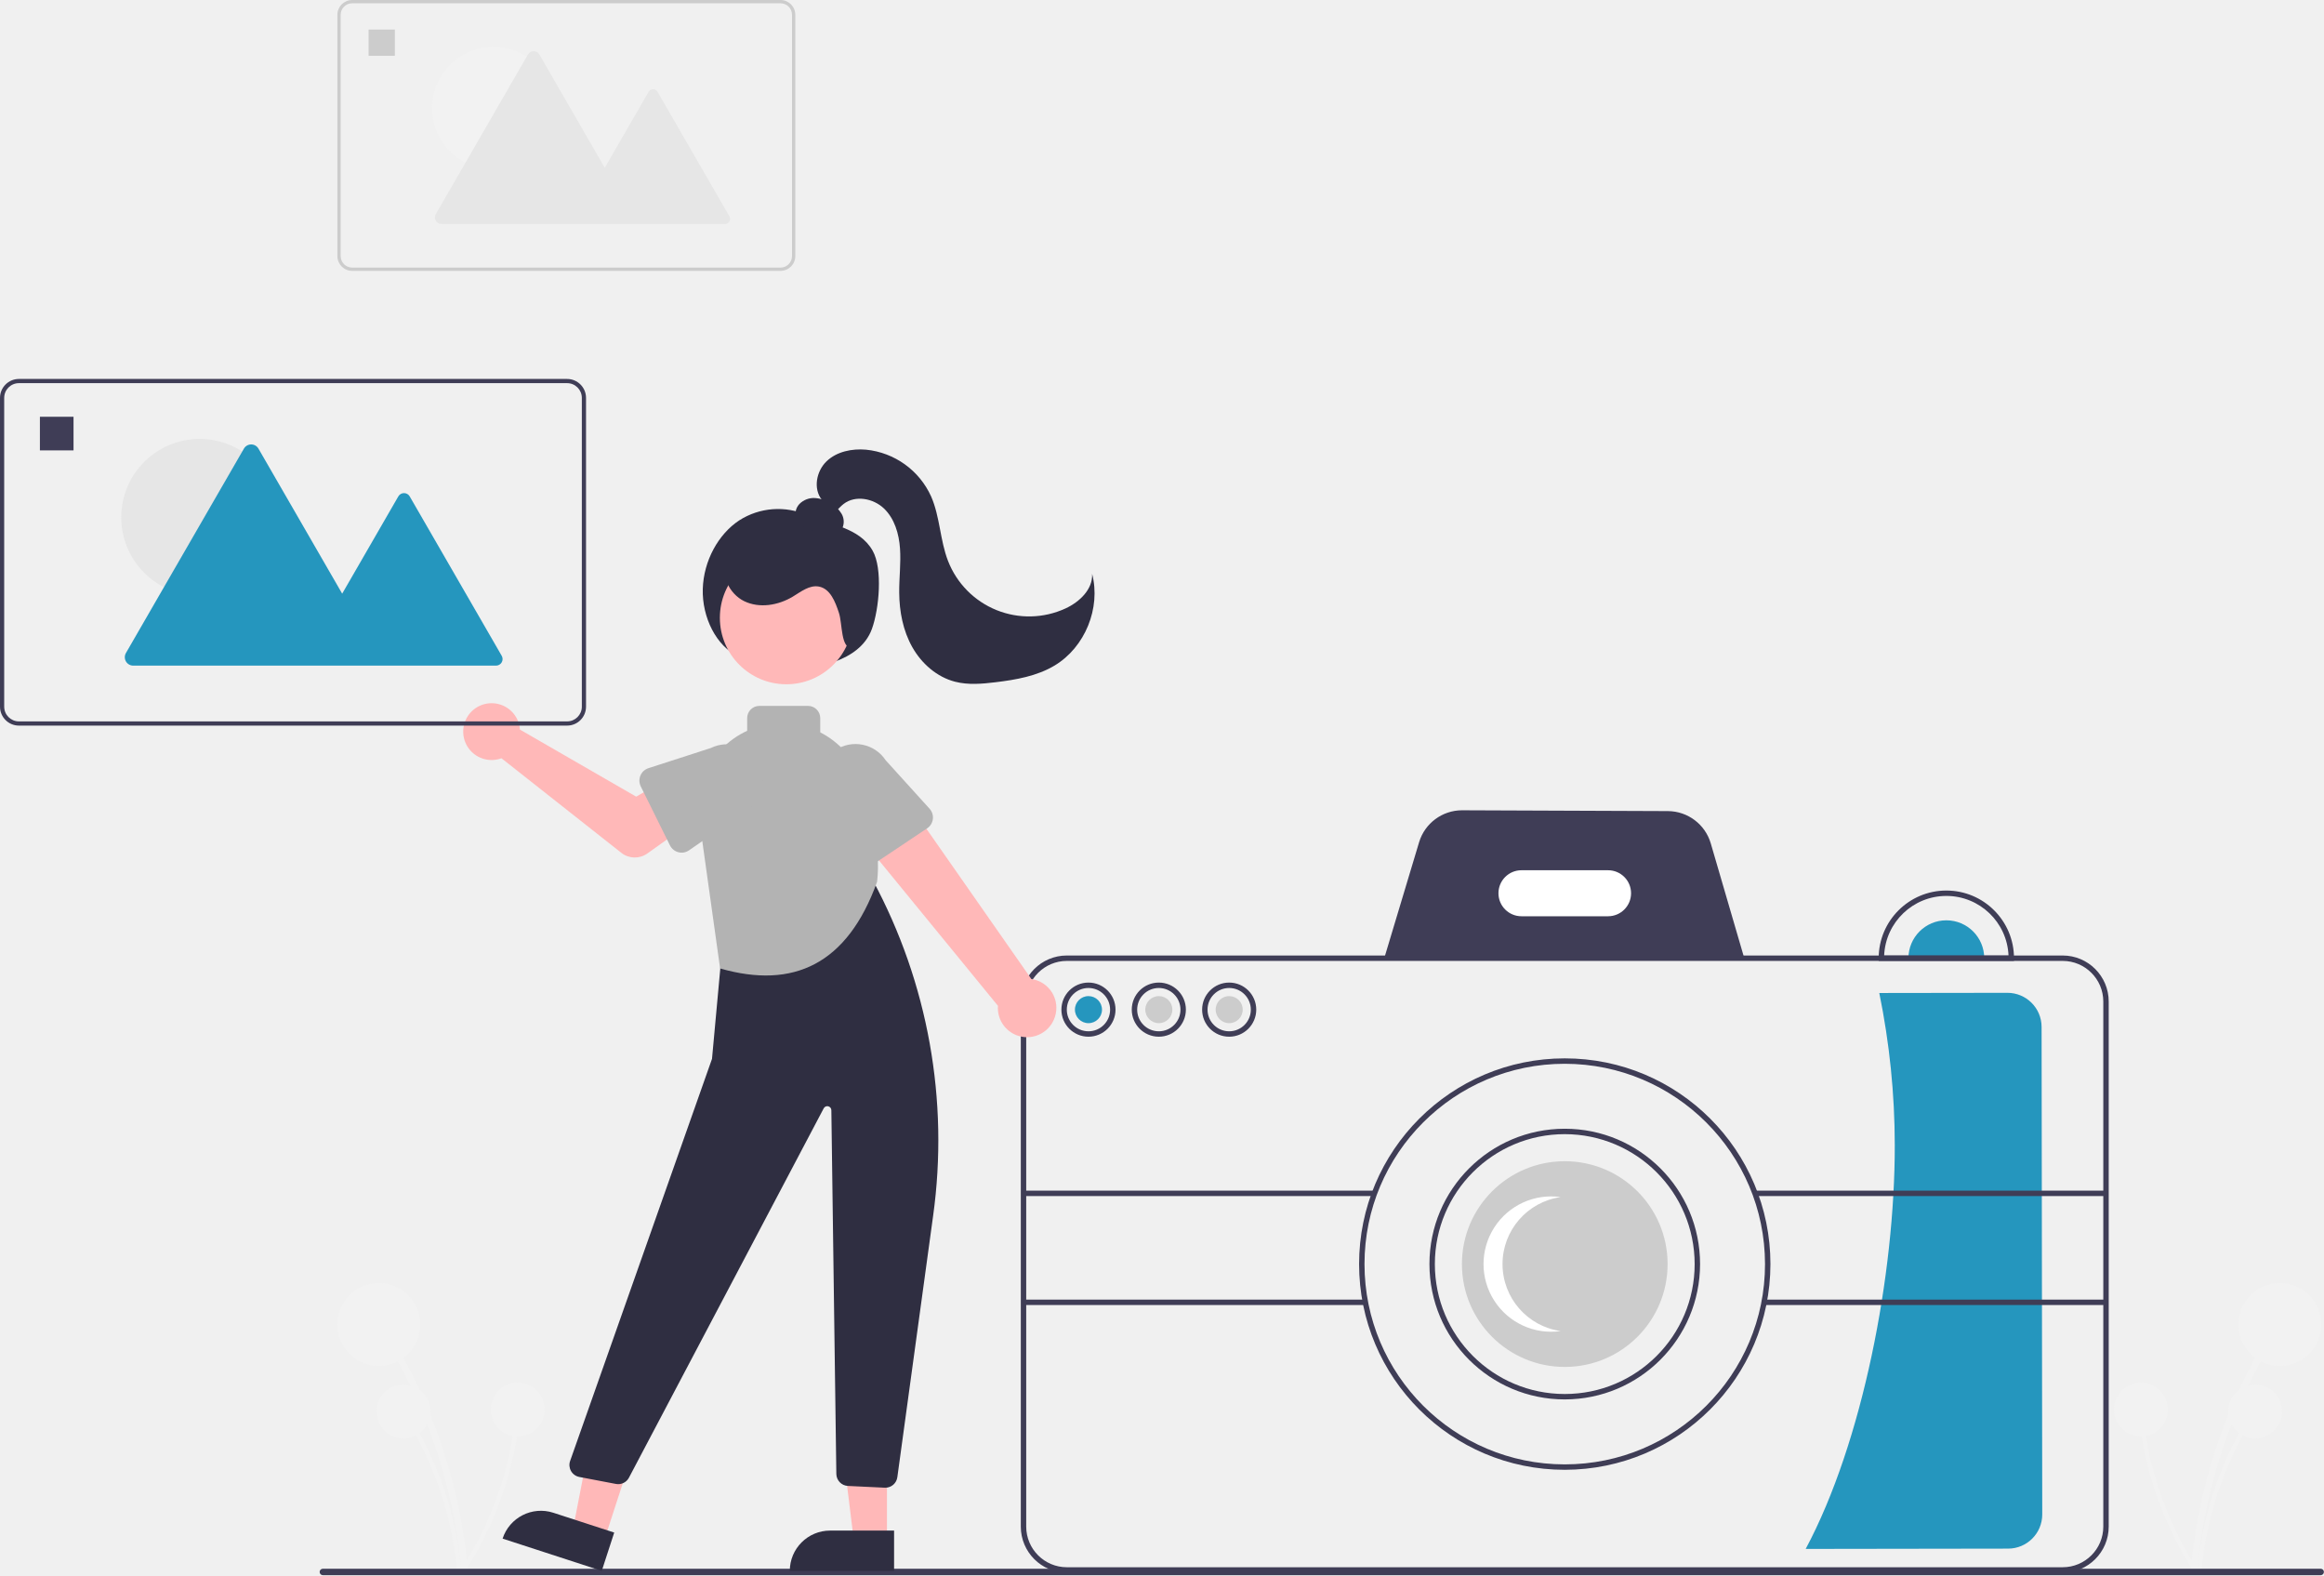
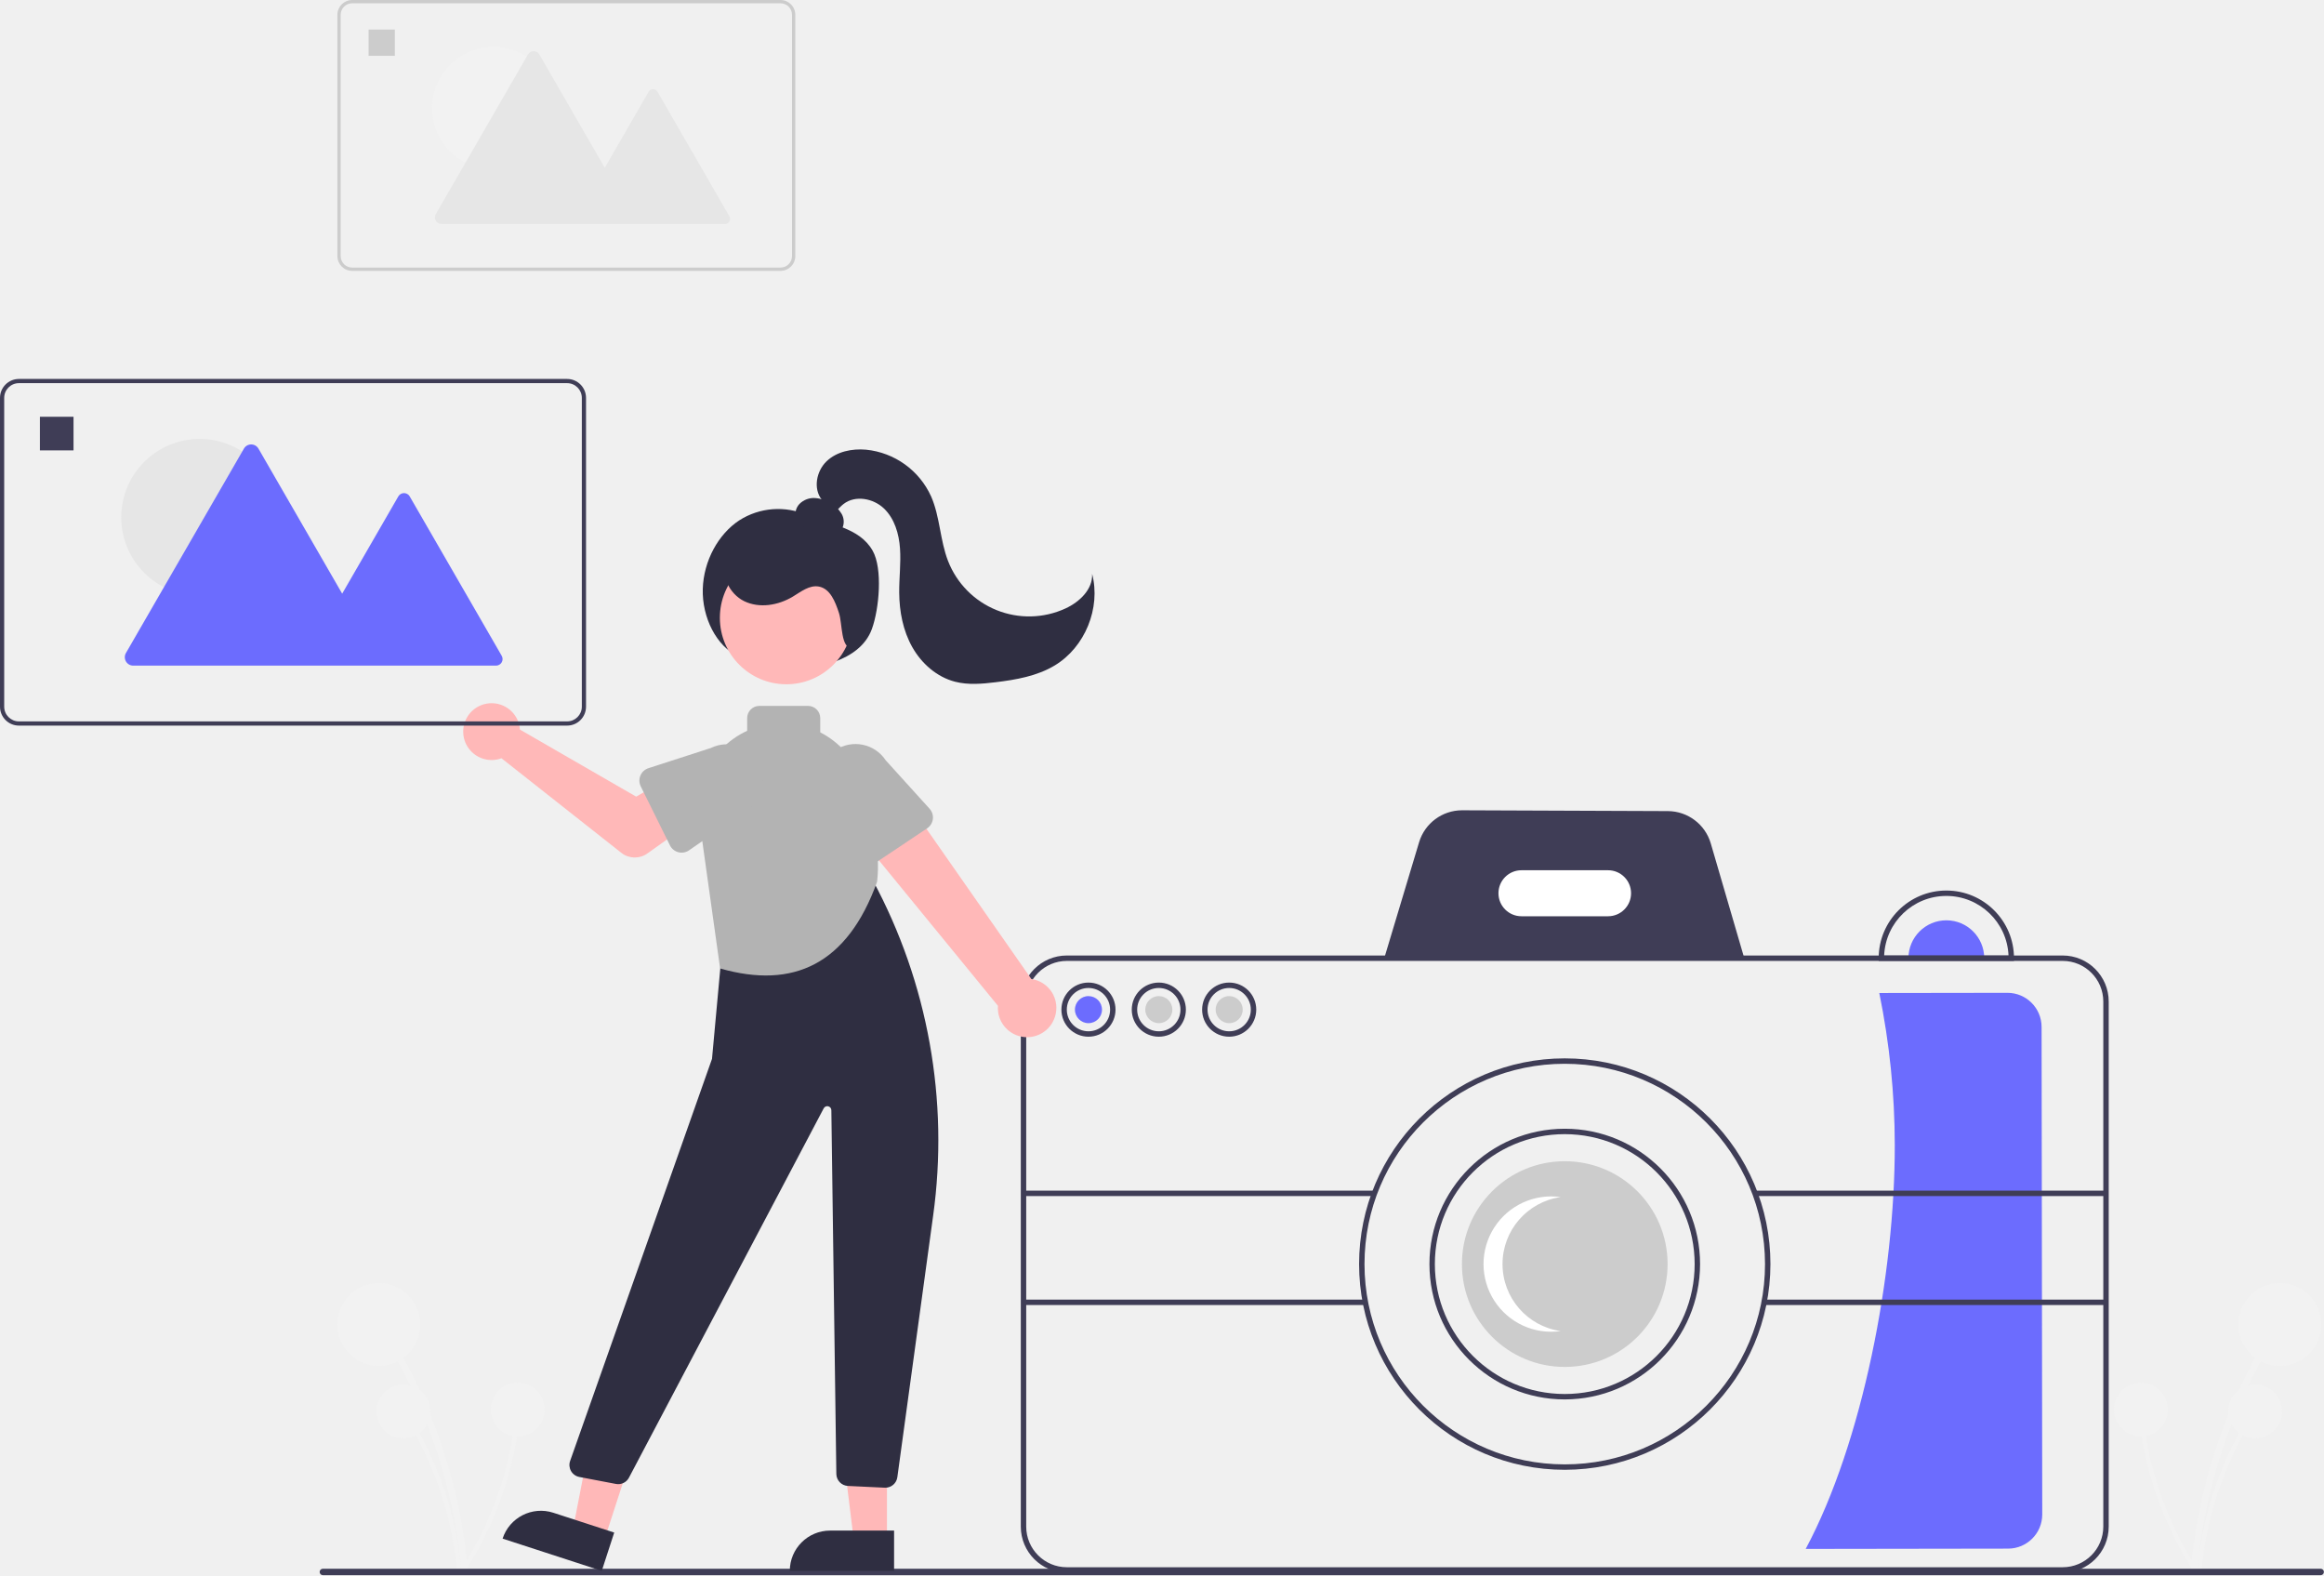
<svg xmlns="http://www.w3.org/2000/svg" data-name="Layer 1" width="858.756" height="581.934" viewBox="0 0 858.756 581.934">
  <path d="M982.603,738.675a198.585,198.585,0,0,1,16.436-62.675q3.709-8.286,8.165-16.208a1.21,1.21,0,0,0-2.089-1.221,201.33,201.33,0,0,0-22.403,61.805q-1.682,9.086-2.528,18.299c-.143,1.549,2.276,1.54,2.419,0Z" transform="translate(-170.622 -159.0328)" fill="#f2f2f2" />
  <circle cx="842.441" cy="489.319" r="15.319" fill="#f2f2f2" />
  <path d="M984.17,739.082a128.832,128.832,0,0,1,10.662-40.66q2.406-5.376,5.297-10.515a.785.785,0,0,0-1.355-.792,130.613,130.613,0,0,0-14.534,40.096q-1.091,5.894-1.64,11.872c-.093,1.005,1.477.999,1.569,0Z" transform="translate(-170.622 -159.0328)" fill="#f2f2f2" />
  <circle cx="833.309" cy="521.452" r="9.938" fill="#f2f2f2" />
  <path d="M982.19,738.144a128.832,128.832,0,0,1-16.601-38.618q-1.409-5.719-2.29-11.549a.785.785,0,0,0-1.555.209,130.612,130.612,0,0,0,13.202,40.554q2.765,5.319,6.008,10.369c.545.85,1.779-.121,1.237-.965Z" transform="translate(-170.622 -159.0328)" fill="#f2f2f2" />
  <circle cx="791.108" cy="520.755" r="9.938" fill="#f2f2f2" />
  <path d="M341.049,738.675a198.585,198.585,0,0,0-16.436-62.675q-3.709-8.286-8.165-16.208a1.21,1.21,0,0,1,2.089-1.221,201.33,201.33,0,0,1,22.403,61.805q1.682,9.086,2.528,18.299c.143,1.549-2.276,1.54-2.419,0Z" transform="translate(-170.622 -159.0328)" fill="#f2f2f2" />
  <circle cx="139.968" cy="489.319" r="15.319" fill="#f2f2f2" />
  <path d="M339.482,739.082a128.832,128.832,0,0,0-10.662-40.66q-2.406-5.376-5.297-10.515a.785.785,0,0,1,1.355-.792,130.612,130.612,0,0,1,14.534,40.096q1.091,5.894,1.64,11.872c.093,1.005-1.477.999-1.569,0Z" transform="translate(-170.622 -159.0328)" fill="#f2f2f2" />
  <circle cx="149.1" cy="521.452" r="9.938" fill="#f2f2f2" />
  <path d="M341.463,738.144A128.831,128.831,0,0,0,358.064,699.526q1.409-5.719,2.291-11.549a.785.785,0,0,1,1.555.209,130.612,130.612,0,0,1-13.202,40.554Q345.944,734.058,342.7,739.109c-.545.85-1.779-.121-1.237-.965Z" transform="translate(-170.622 -159.0328)" fill="#f2f2f2" />
  <circle cx="191.3" cy="520.755" r="9.938" fill="#f2f2f2" />
-   <path d="M925.025,538.412l.239,180.114a12.626,12.626,0,0,1-12.593,12.63l-74.817.11c21.062-39.4,32.987-101.415,32.917-149.218a281.271,281.271,0,0,0-5.721-56.161l47.345-.069A12.626,12.626,0,0,1,925.025,538.412Z" transform="translate(-170.622 -159.0328)" fill="#2596be" />
+   <path d="M925.025,538.412l.239,180.114a12.626,12.626,0,0,1-12.593,12.63l-74.817.11c21.062-39.4,32.987-101.415,32.917-149.218a281.271,281.271,0,0,0-5.721-56.161l47.345-.069A12.626,12.626,0,0,1,925.025,538.412Z" transform="translate(-170.622 -159.0328)" fill="#6c6cfe" />
  <path d="M1028.187,740.967h-738.294a1.191,1.191,0,0,1,0-2.381h738.294a1.191,1.191,0,0,1,0,2.381Z" transform="translate(-170.622 -159.0328)" fill="#3f3d56" />
  <path d="M815.388,513.794l-133.338-.523,12.966-43.137a16.599,16.599,0,0,1,15.804-11.75h.063l76.106.299a16.597,16.597,0,0,1,15.774,11.875Z" transform="translate(-170.622 -159.0328)" fill="#3f3d56" />
-   <path d="M889.826,499.033a14,14,0,0,0-14,14h28A14,14,0,0,0,889.826,499.033Z" transform="translate(-170.622 -159.0328)" fill="#2596be" />
+   <path d="M889.826,499.033a14,14,0,0,0-14,14h28A14,14,0,0,0,889.826,499.033Z" transform="translate(-170.622 -159.0328)" fill="#6c6cfe" />
  <path d="M932.826,740.033h-368a17.019,17.019,0,0,1-17-17v-194a17.019,17.019,0,0,1,17-17h368a17.019,17.019,0,0,1,17,17v194A17.019,17.019,0,0,1,932.826,740.033Zm-368-226a15.017,15.017,0,0,0-15,15v194a15.017,15.017,0,0,0,15,15h368a15.017,15.017,0,0,0,15-15v-194a15.017,15.017,0,0,0-15-15Z" transform="translate(-170.622 -159.0328)" fill="#3f3d56" />
  <path d="M764.826,497.533h-32a8.5,8.5,0,0,1,0-17h32a8.5,8.5,0,0,1,0,17Z" transform="translate(-170.622 -159.0328)" fill="#fff" />
  <path d="M748.826,702.033a76,76,0,1,1,76-76A76.086,76.086,0,0,1,748.826,702.033Zm0-150a74,74,0,1,0,74,74A74.084,74.084,0,0,0,748.826,552.033Z" transform="translate(-170.622 -159.0328)" fill="#3f3d56" />
  <path d="M748.826,676.033a50,50,0,1,1,50-50A50.056,50.056,0,0,1,748.826,676.033Zm0-98a48,48,0,1,0,48,48A48.054,48.054,0,0,0,748.826,578.033Z" transform="translate(-170.622 -159.0328)" fill="#3f3d56" />
  <circle cx="578.204" cy="467" r="38" fill="#ccc" />
  <path d="M725.826,626.033a25.001,25.001,0,0,1,21.5-24.751,25,25,0,1,0,0,49.502A25.001,25.001,0,0,1,725.826,626.033Z" transform="translate(-170.622 -159.0328)" fill="#fff" />
  <path d="M914.826,514.033h-50v-1a25,25,0,0,1,50,0Zm-47.979-2h45.957a23,23,0,0,0-45.957,0Z" transform="translate(-170.622 -159.0328)" fill="#3f3d56" />
  <path d="M572.826,542.033a10,10,0,1,1,10-10A10.011,10.011,0,0,1,572.826,542.033Zm0-18a8,8,0,1,0,8,8A8.009,8.009,0,0,0,572.826,524.033Z" transform="translate(-170.622 -159.0328)" fill="#3f3d56" />
-   <circle cx="402.204" cy="373" r="5" fill="#2596be" />
+   <circle cx="402.204" cy="373" r="5" fill="#6c6cfe" />
  <circle cx="428.204" cy="373" r="5" fill="#ccc" />
  <circle cx="454.204" cy="373" r="5" fill="#ccc" />
  <path d="M598.826,542.033a10,10,0,1,1,10-10A10.011,10.011,0,0,1,598.826,542.033Zm0-18a8,8,0,1,0,8,8A8.009,8.009,0,0,0,598.826,524.033Z" transform="translate(-170.622 -159.0328)" fill="#3f3d56" />
  <path d="M624.826,542.033a10,10,0,1,1,10-10A10.011,10.011,0,0,1,624.826,542.033Zm0-18a8,8,0,1,0,8,8A8.009,8.009,0,0,0,624.826,524.033Z" transform="translate(-170.622 -159.0328)" fill="#3f3d56" />
  <rect x="378.204" y="439.874" width="130" height="2" fill="#3f3d56" />
  <rect x="378.204" y="480.126" width="126.771" height="2" fill="#3f3d56" />
  <rect x="648.204" y="439.874" width="130" height="2" fill="#3f3d56" />
  <rect x="651.204" y="480.126" width="126.771" height="2" fill="#3f3d56" />
  <path d="M443.448,401.509c-8.109-3.725-13.44-14.377-13.137-24.881s5.831-20.329,13.456-25.338a26.649,26.649,0,0,1,25.219-1.906c8.183,3.483,19.169,4.432,24.087,13.089,3.78,6.653,2.418,21.495-.258,28.892-2.313,6.394-7.968,9.997-13.483,12.013a45.34,45.34,0,0,1-37.511-3.022" transform="translate(-170.622 -159.0328)" fill="#2f2e41" />
  <polygon points="223.381 568.707 211.722 564.914 220.803 518.141 238.01 523.739 223.381 568.707" fill="#ffb8b8" />
  <path d="M372.583,718.896h23.644a0,0,0,0,1,0,0v14.887a0,0,0,0,1,0,0H357.696a0,0,0,0,1,0,0v0A14.887,14.887,0,0,1,372.583,718.896Z" transform="translate(72.57497 -240.0198) rotate(18.021)" fill="#2f2e41" />
  <polygon points="327.75 568.961 315.49 568.96 309.658 521.672 327.752 521.673 327.75 568.961" fill="#ffb8b8" />
  <path d="M306.733,565.457h23.644a0,0,0,0,1,0,0v14.887a0,0,0,0,1,0,0H291.846a0,0,0,0,1,0,0v0A14.887,14.887,0,0,1,306.733,565.457Z" fill="#2f2e41" />
  <path d="M497.755,708.652c-.074,0-.147-.002-.222-.006l-13.586-.647a4.506,4.506,0,0,1-4.285-4.433L477.821,569.175a1.5,1.5,0,0,0-2.827-.679l-71.959,136.44a4.476,4.476,0,0,1-4.822,2.321l-13.521-2.575a4.499,4.499,0,0,1-3.401-5.918l52.43-148.552,4.034-43.943a4.47,4.47,0,0,1,3.936-4.05c15.277-1.877,36.624-14.395,45.092-19.689a4.446,4.446,0,0,1,3.531-.531,4.556,4.556,0,0,1,2.831,2.245A202.748,202.748,0,0,1,515.422,608.221l-13.217,96.54A4.475,4.475,0,0,1,497.755,708.652Z" transform="translate(-170.622 -159.0328)" fill="#2f2e41" />
  <circle cx="290.564" cy="228.237" r="24.561" fill="#ffb8b8" />
  <path d="M436.714,516.821l-7.396-52.845a31.045,31.045,0,0,1,60.574-13.635c2.106,9.769,6.385,21.66,4.822,34.479h0C483.761,515.22,463.878,524.593,436.714,516.821Z" transform="translate(-170.622 -159.0328)" fill="#b3b3b3" />
  <path d="M469.214,434.821h-18a4.505,4.505,0,0,1-4.5-4.5v-6a4.505,4.505,0,0,1,4.5-4.5h18a4.505,4.505,0,0,1,4.5,4.5v6A4.505,4.505,0,0,1,469.214,434.821Z" transform="translate(-170.622 -159.0328)" fill="#b3b3b3" />
  <path d="M560.437,534.703a10.743,10.743,0,0,0-8.715-13.979l-56.029-80.214L479.079,456.935l60.299,73.683a10.801,10.801,0,0,0,21.059,4.085Z" transform="translate(-170.622 -159.0328)" fill="#ffb8b8" />
  <path d="M513.22,465.049l-20.234,13.507a4.817,4.817,0,0,1-7.029-1.948l-10.365-21.928A13.377,13.377,0,0,1,497.888,439.892l16.229,17.919a4.817,4.817,0,0,1-.897,7.239Z" transform="translate(-170.622 -159.0328)" fill="#b3b3b3" />
  <path d="M362.502,426.923a10.526,10.526,0,0,1,.239,1.64l42.957,24.782,10.441-6.011,11.131,14.572-17.45,12.438a8,8,0,0,1-9.598-.234l-44.297-34.946a10.497,10.497,0,1,1,6.576-12.241Z" transform="translate(-170.622 -159.0328)" fill="#ffb8b8" />
  <path d="M418.185,471.353l-10.794-21.802a4.817,4.817,0,0,1,2.835-6.72l23.078-7.46a13.377,13.377,0,0,1,11.8,24.012L425.248,473.173a4.817,4.817,0,0,1-7.063-1.82Z" transform="translate(-170.622 -159.0328)" fill="#b3b3b3" />
  <path d="M477.668,356.337a4.063,4.063,0,0,0,4.317-2.409,5.851,5.851,0,0,0-.416-5.138,10.736,10.736,0,0,0-3.776-3.703,12.406,12.406,0,0,0-5.982-2.058,7.461,7.461,0,0,0-5.794,2.199,5.377,5.377,0,0,0-.972,5.928c.898,1.732,2.783,2.703,4.619,3.362a27.094,27.094,0,0,0,11.378,1.494" transform="translate(-170.622 -159.0328)" fill="#2f2e41" />
  <path d="M485.522,398.452c-4.293.202-3.554-8.907-4.897-12.989s-3.196-8.951-7.421-9.734c-3.463-.641-6.592,1.891-9.609,3.709-5.376,3.24-12.336,4.435-17.981,1.691s-9.079-10.078-6.333-15.723a12.876,12.876,0,0,1,8.049-6.341,25.906,25.906,0,0,1,10.462-.503,53.527,53.527,0,0,1,21.886,7.757c4.582,2.874,8.942,6.786,10.306,12.02s1.92,19.465-3.413,20.366Z" transform="translate(-170.622 -159.0328)" fill="#2f2e41" />
  <path d="M474.29,343.668c-3.243-4.111-2.021-10.588,1.758-14.211s9.4-4.753,14.615-4.292a29.621,29.621,0,0,1,24.025,17.275c3.296,7.539,3.269,16.163,6.249,23.832a32.137,32.137,0,0,0,43.41,17.543c5.188-2.392,10.128-7.076,9.832-12.782,3.28,12.646-2.628,27.112-13.823,33.847-6.557,3.945-14.323,5.284-21.92,6.206-4.951.601-10.039,1.047-14.87-.19-6.759-1.731-12.418-6.72-15.845-12.798s-4.775-13.161-4.827-20.138c-.041-5.435.671-10.873.295-16.296s-2.006-11.031-5.937-14.785-10.564-4.99-14.878-1.683c-1.734,1.329-3.004,3.27-4.956,4.25s-5.036.218-5.167-1.963Z" transform="translate(-170.622 -159.0328)" fill="#2f2e41" />
  <path d="M380.185,427.099H177.607a6.994,6.994,0,0,1-6.985-6.985V306.018a6.994,6.994,0,0,1,6.985-6.985H380.185A6.993,6.993,0,0,1,387.17,306.018V420.113A6.993,6.993,0,0,1,380.185,427.099ZM177.607,300.585a5.439,5.439,0,0,0-5.433,5.433V420.113a5.439,5.439,0,0,0,5.433,5.433H380.185a5.439,5.439,0,0,0,5.433-5.433V306.018a5.439,5.439,0,0,0-5.433-5.433Z" transform="translate(-170.622 -159.0328)" fill="#3f3d56" />
  <circle cx="73.768" cy="191.125" r="28.967" fill="#e6e6e6" />
-   <path d="M356.012,401.309l-34.003-58.895a2.421,2.421,0,0,0-4.194,0l-20.751,35.942-30.936-53.582a3.105,3.105,0,0,0-5.377,0L217.155,400.284a3.105,3.105,0,0,0,2.689,4.657h134.072A2.421,2.421,0,0,0,356.012,401.309Z" transform="translate(-170.622 -159.0328)" fill="#2596be" />
+   <path d="M356.012,401.309l-34.003-58.895a2.421,2.421,0,0,0-4.194,0l-20.751,35.942-30.936-53.582a3.105,3.105,0,0,0-5.377,0L217.155,400.284a3.105,3.105,0,0,0,2.689,4.657h134.072A2.421,2.421,0,0,0,356.012,401.309Z" transform="translate(-170.622 -159.0328)" fill="#6c6cfe" />
  <rect x="14.747" y="153.971" width="12.419" height="12.419" fill="#3f3d56" />
  <path d="M459.039,259.099H300.753a5.464,5.464,0,0,1-5.458-5.458V164.491a5.465,5.465,0,0,1,5.458-5.458H459.039a5.464,5.464,0,0,1,5.458,5.458v89.15A5.464,5.464,0,0,1,459.039,259.099ZM300.753,160.246a4.25,4.25,0,0,0-4.245,4.245v89.15a4.25,4.25,0,0,0,4.245,4.245H459.039a4.25,4.25,0,0,0,4.245-4.245V164.491a4.25,4.25,0,0,0-4.245-4.245Z" transform="translate(-170.622 -159.0328)" fill="#ccc" />
  <circle cx="182.312" cy="39.947" r="22.634" fill="#f2f2f2" />
  <path d="M440.152,238.947,413.583,192.929a1.892,1.892,0,0,0-3.277,0l-16.214,28.084L369.92,179.146a2.426,2.426,0,0,0-4.202,0L331.654,238.147a2.426,2.426,0,0,0,2.101,3.639H438.513A1.892,1.892,0,0,0,440.152,238.947Z" transform="translate(-170.622 -159.0328)" fill="#e6e6e6" />
  <rect x="136.195" y="10.916" width="9.703" height="9.703" fill="#ccc" />
</svg>
